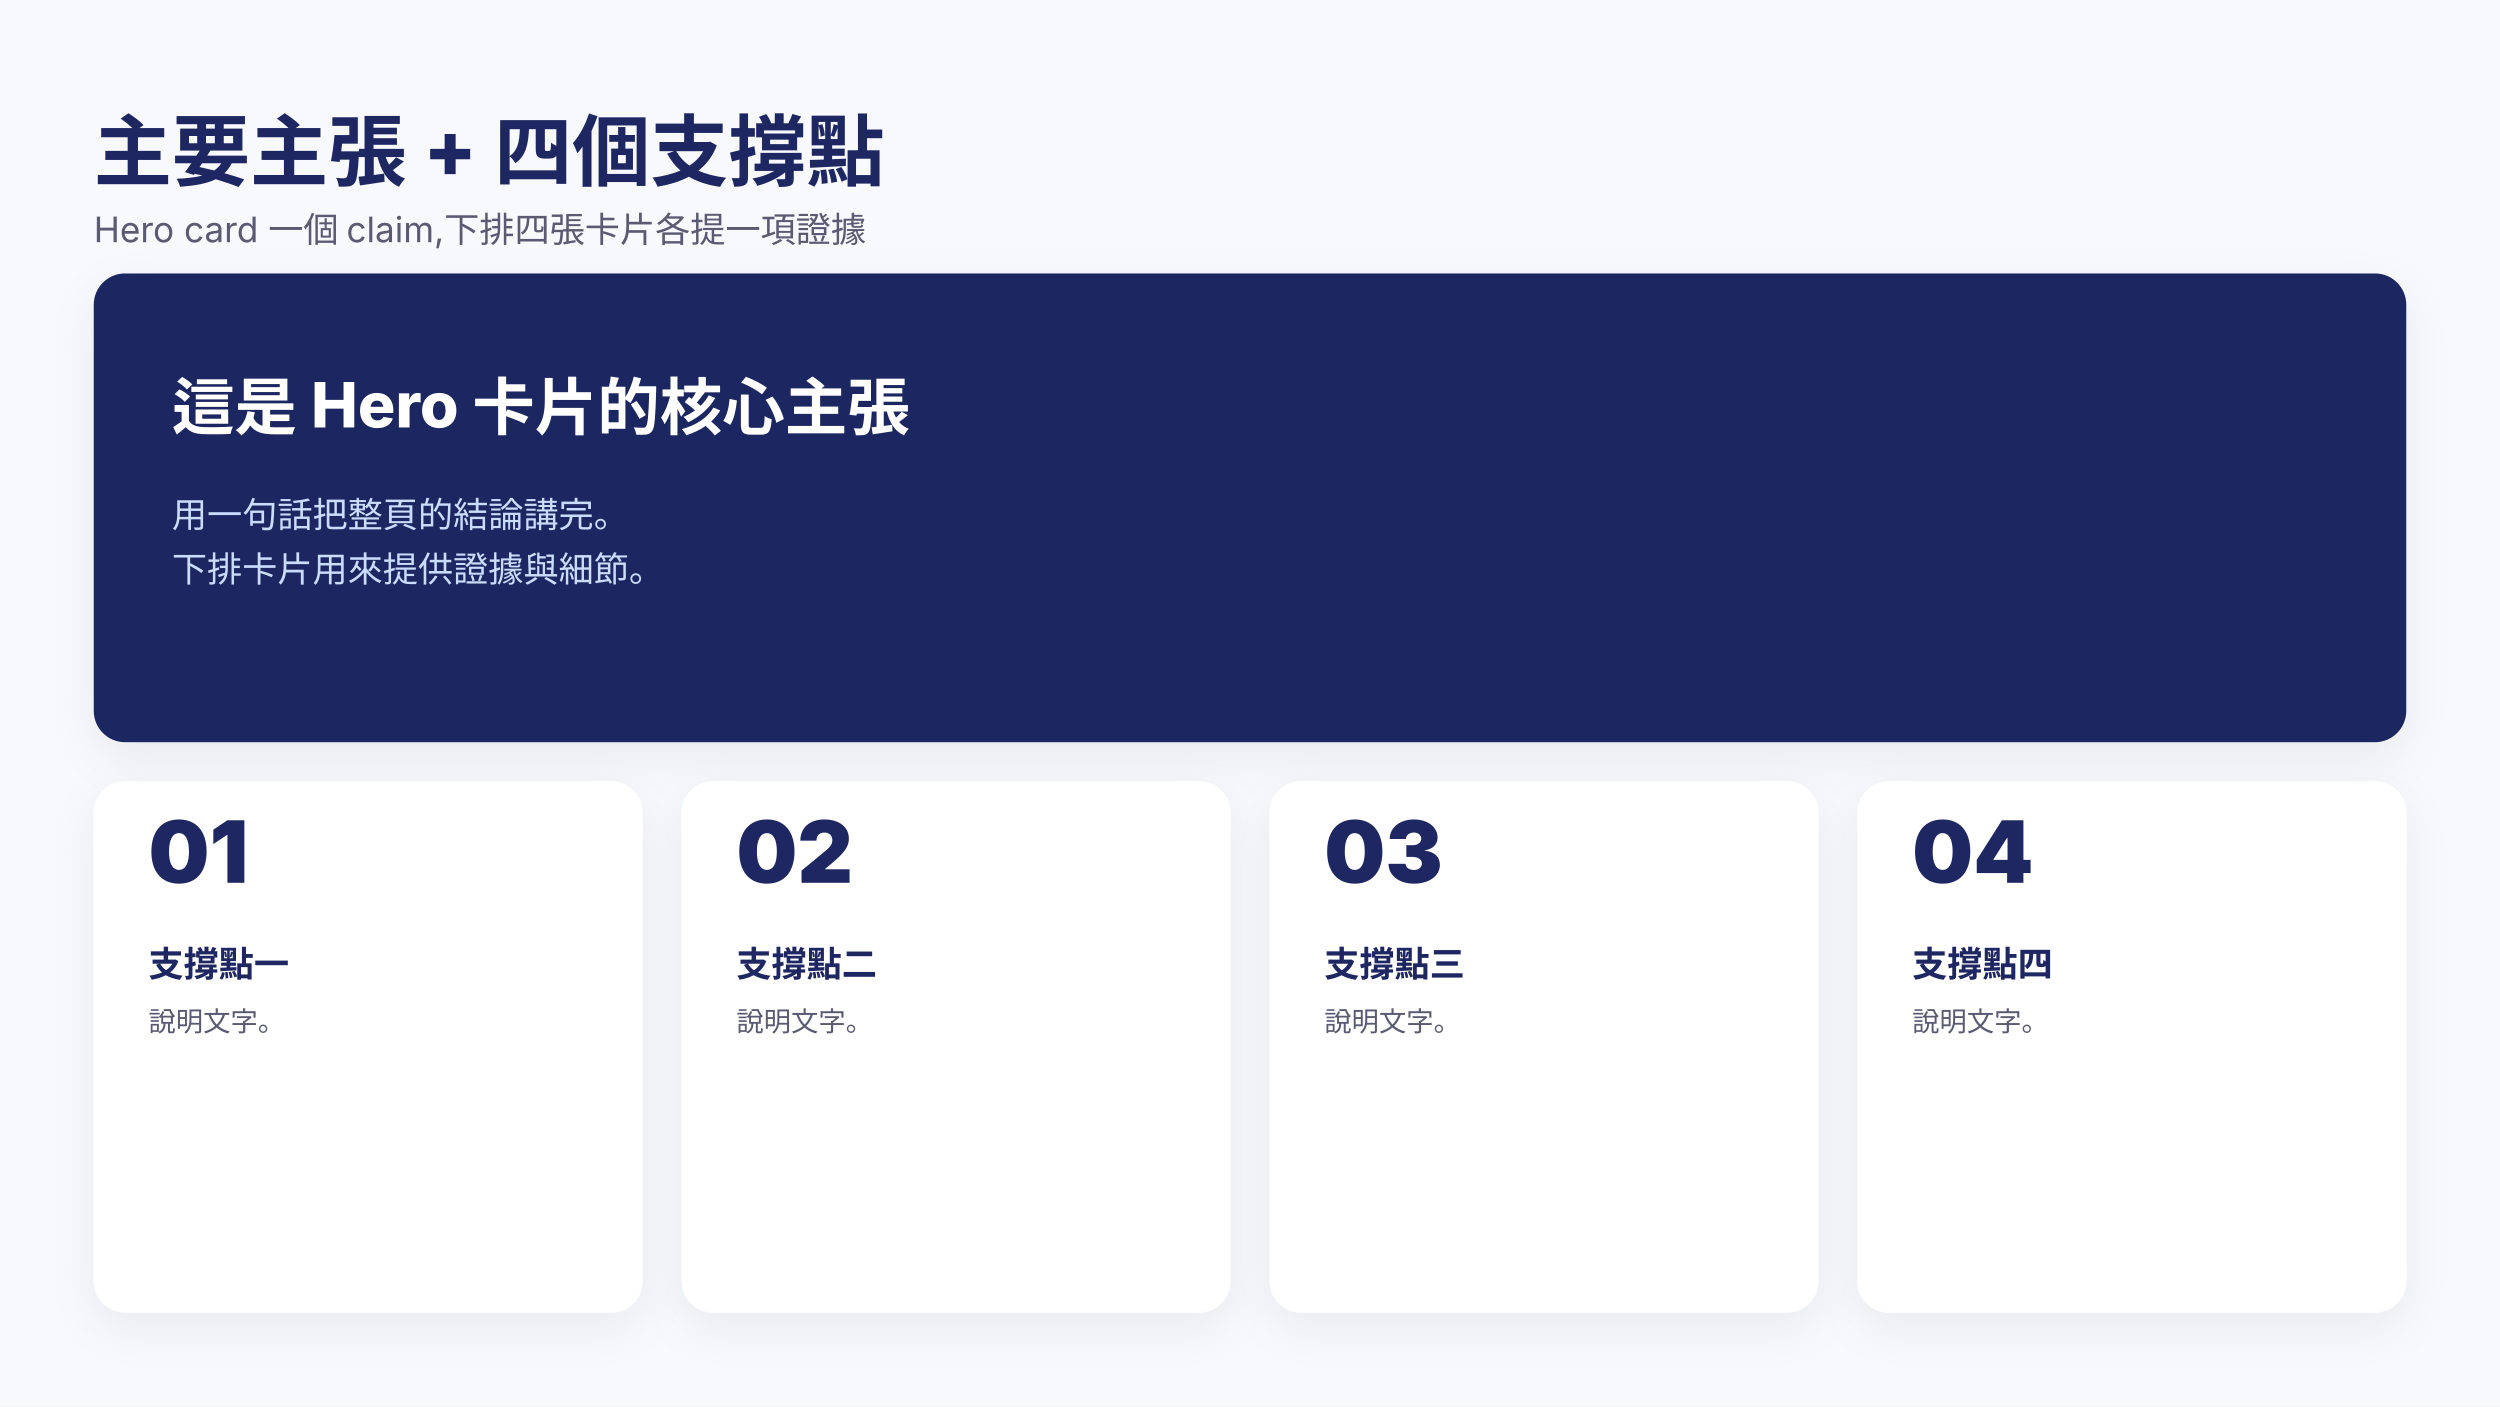
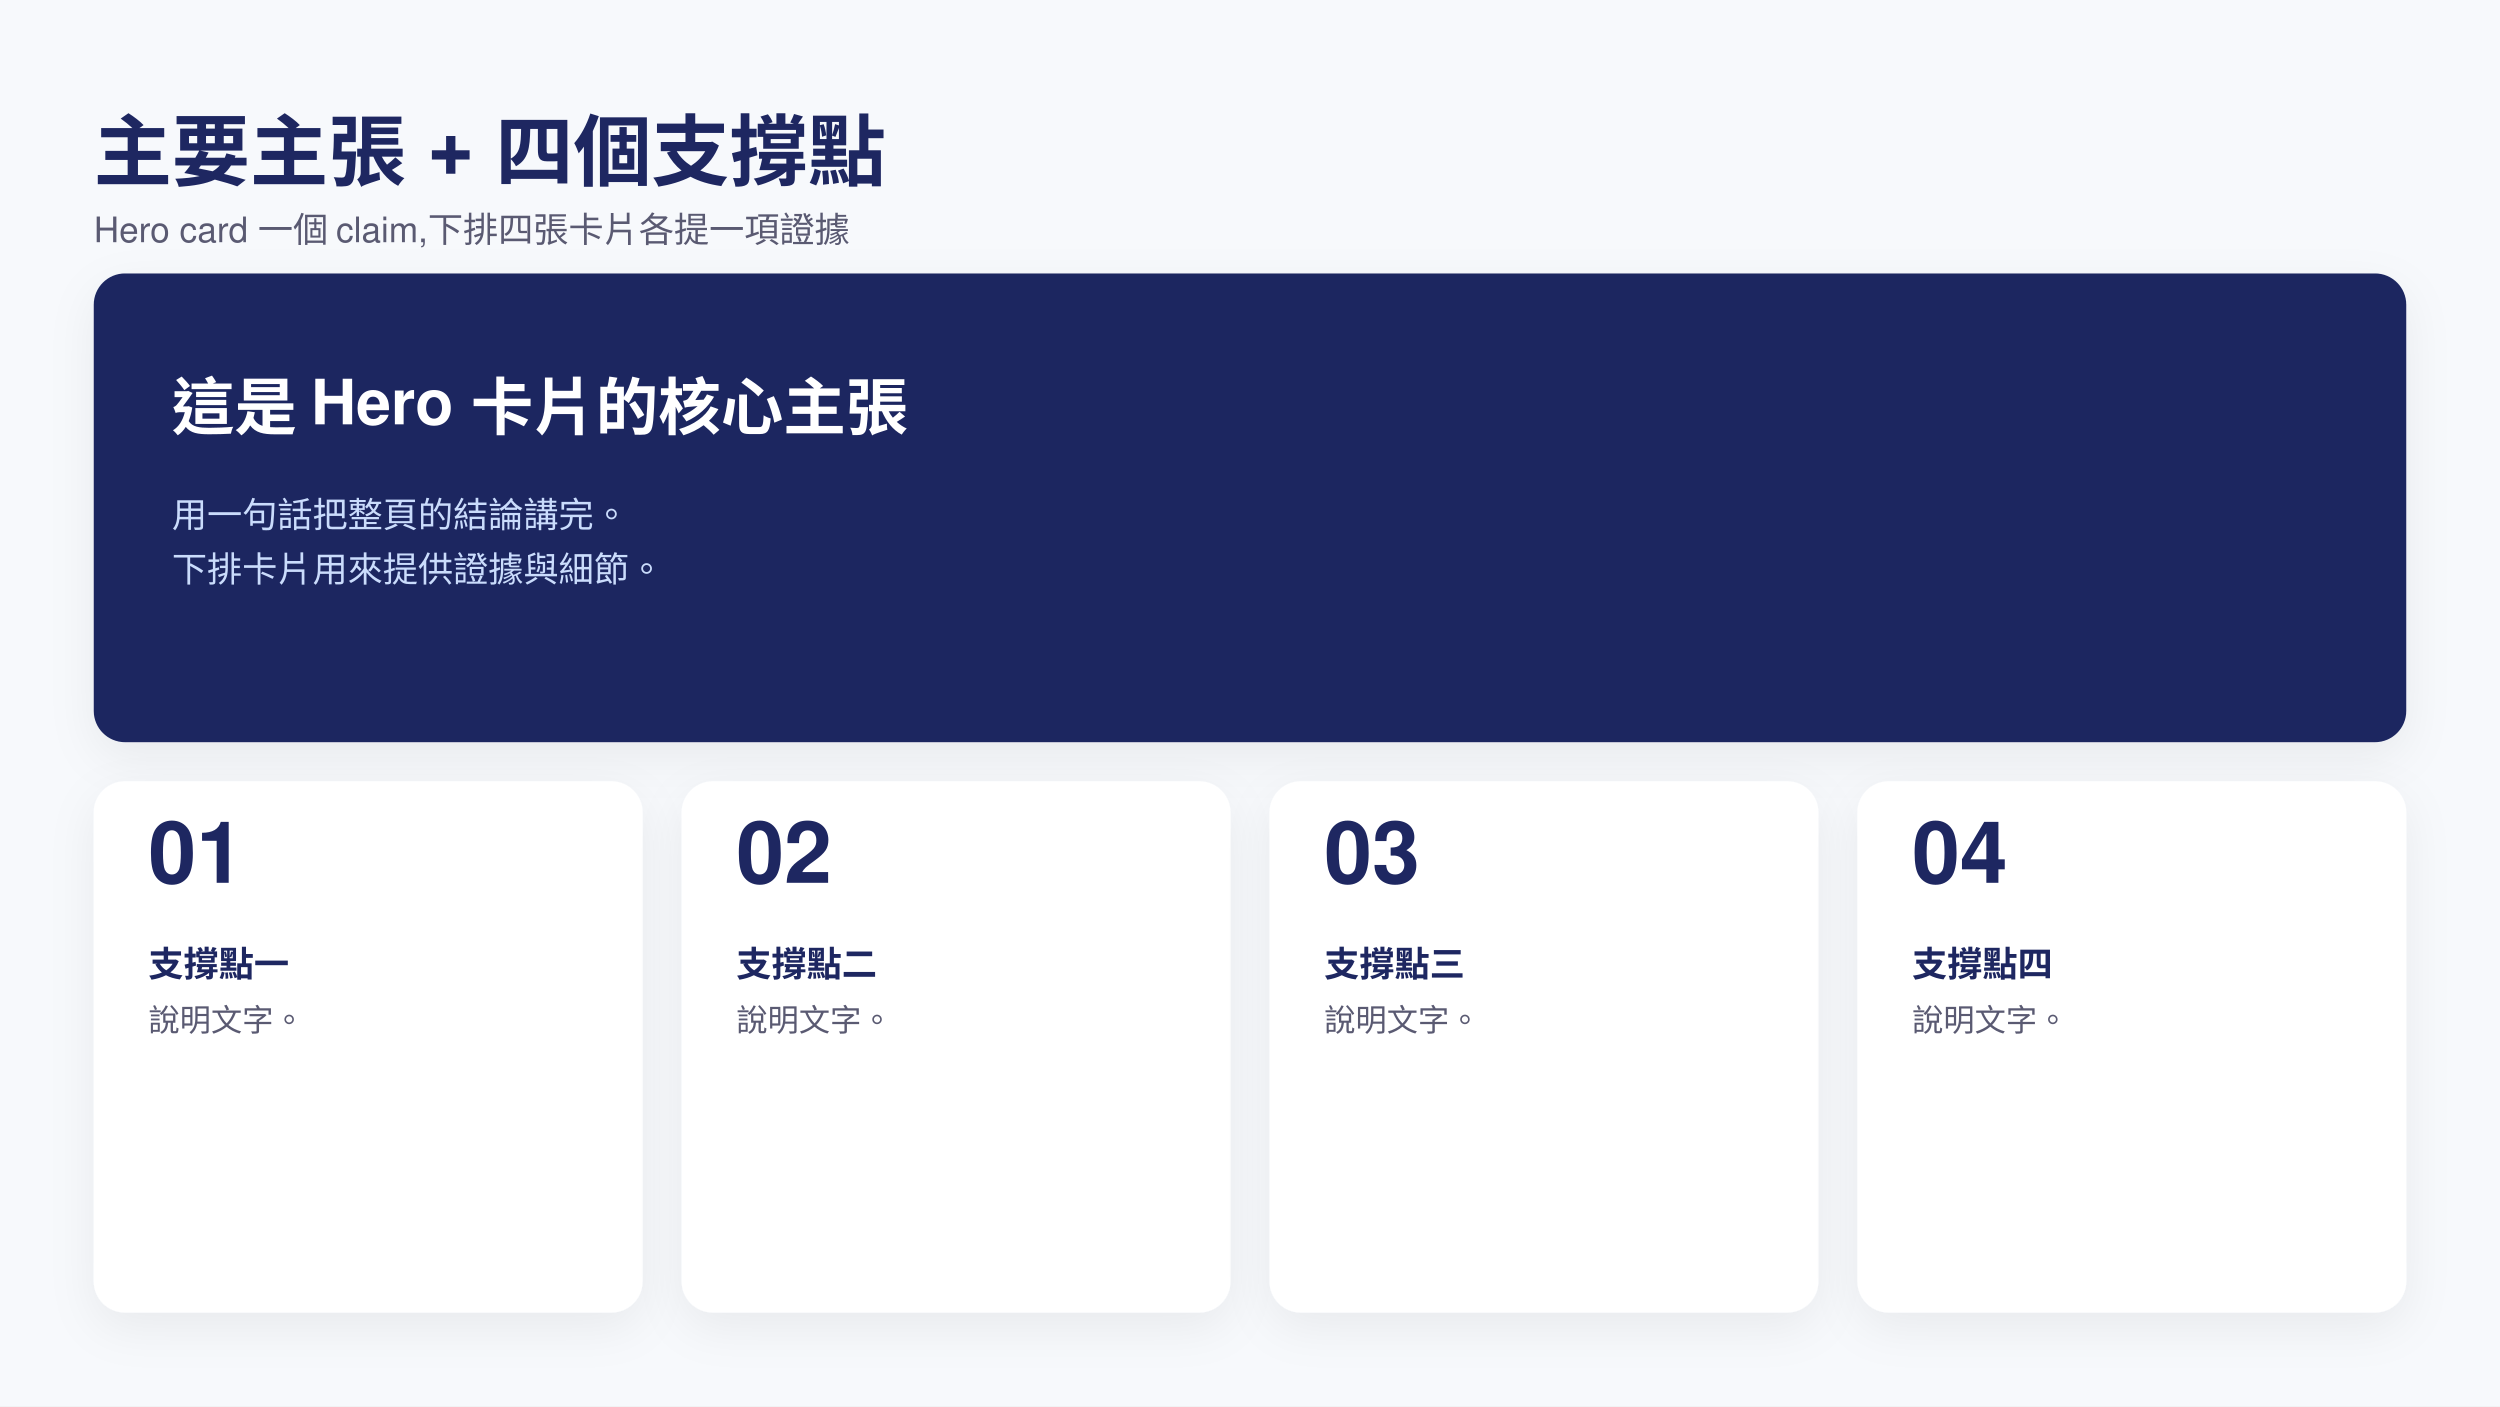
- <svg xmlns="http://www.w3.org/2000/svg" viewBox="0 0 1280 720" width="1280" height="720" font-family="'Noto Sans TC', 'PingFang TC', 'Microsoft JhengHei', Inter, system-ui, sans-serif">
+ <svg xmlns="http://www.w3.org/2000/svg" viewBox="0 0 1280 720" width="1280" height="720" font-family="Helvetica, 'Helvetica Neue', Arial, 'PingFang TC', 'Microsoft JhengHei', 'Hiragino Sans', 'Noto Sans CJK TC', 'Noto Sans TC', sans-serif">
  <defs>
    <filter id="cardShadow" x="-20%" y="-20%" width="140%" height="140%">
      <feGaussianBlur in="SourceAlpha" stdDeviation="12" />
      <feOffset dx="0" dy="8" result="offsetblur" />
      <feComponentTransfer>
        <feFuncA type="linear" slope="0.06" />
      </feComponentTransfer>
      <feMerge>
        <feMergeNode />
        <feMergeNode in="SourceGraphic" />
      </feMerge>
    </filter>
  </defs>
  <rect width="1280" height="720" fill="#F7F9FC" />
  <text x="48" y="92" font-size="40" font-weight="800" fill="#1E2761">主要主張 + 四個支撐點</text>
  <text x="48" y="124" font-size="18" fill="#5A5A72">Hero card 一個 claim,下排四張卡片各提一項證據</text>
  <rect x="48" y="140" width="1184" height="240" rx="16" ry="16" fill="#1E2761" filter="url(#cardShadow)" />
  <text x="88" y="220" font-size="32" font-weight="800" fill="#FFFFFF">這是 Hero 卡片的核心主張</text>
  <text x="88" y="270" font-size="18" fill="#CADCFC">
    <tspan x="88" dy="0">用一句話把整頁的結論講完。</tspan>
    <tspan x="88" dy="1.55em">下排卡片用來提供證據與細節。</tspan>
  </text>
  <g>
    <rect x="48" y="400" width="281" height="272" rx="16" ry="16" fill="#FFFFFF" filter="url(#cardShadow)" />
    <text x="76" y="452" font-size="44" font-weight="900" fill="#1E2761">01</text>
    <text x="76" y="500" font-size="18" font-weight="700" fill="#1E2761">支撐點一</text>
-     <text x="76" y="528" font-size="14" fill="#5A5A72">說明文字。</text>
+     <text x="76" y="528" font-size="16" fill="#5A5A72">說明文字。</text>
  </g>
  <g>
    <rect x="349" y="400" width="281" height="272" rx="16" ry="16" fill="#FFFFFF" filter="url(#cardShadow)" />
    <text x="377" y="452" font-size="44" font-weight="900" fill="#1E2761">02</text>
    <text x="377" y="500" font-size="18" font-weight="700" fill="#1E2761">支撐點二</text>
-     <text x="377" y="528" font-size="14" fill="#5A5A72">說明文字。</text>
+     <text x="377" y="528" font-size="16" fill="#5A5A72">說明文字。</text>
  </g>
  <g>
    <rect x="650" y="400" width="281" height="272" rx="16" ry="16" fill="#FFFFFF" filter="url(#cardShadow)" />
    <text x="678" y="452" font-size="44" font-weight="900" fill="#1E2761">03</text>
    <text x="678" y="500" font-size="18" font-weight="700" fill="#1E2761">支撐點三</text>
-     <text x="678" y="528" font-size="14" fill="#5A5A72">說明文字。</text>
+     <text x="678" y="528" font-size="16" fill="#5A5A72">說明文字。</text>
  </g>
  <g>
    <rect x="951" y="400" width="281" height="272" rx="16" ry="16" fill="#FFFFFF" filter="url(#cardShadow)" />
    <text x="979" y="452" font-size="44" font-weight="900" fill="#1E2761">04</text>
    <text x="979" y="500" font-size="18" font-weight="700" fill="#1E2761">支撐點四</text>
-     <text x="979" y="528" font-size="14" fill="#5A5A72">說明文字。</text>
+     <text x="979" y="528" font-size="16" fill="#5A5A72">說明文字。</text>
  </g>
</svg>
